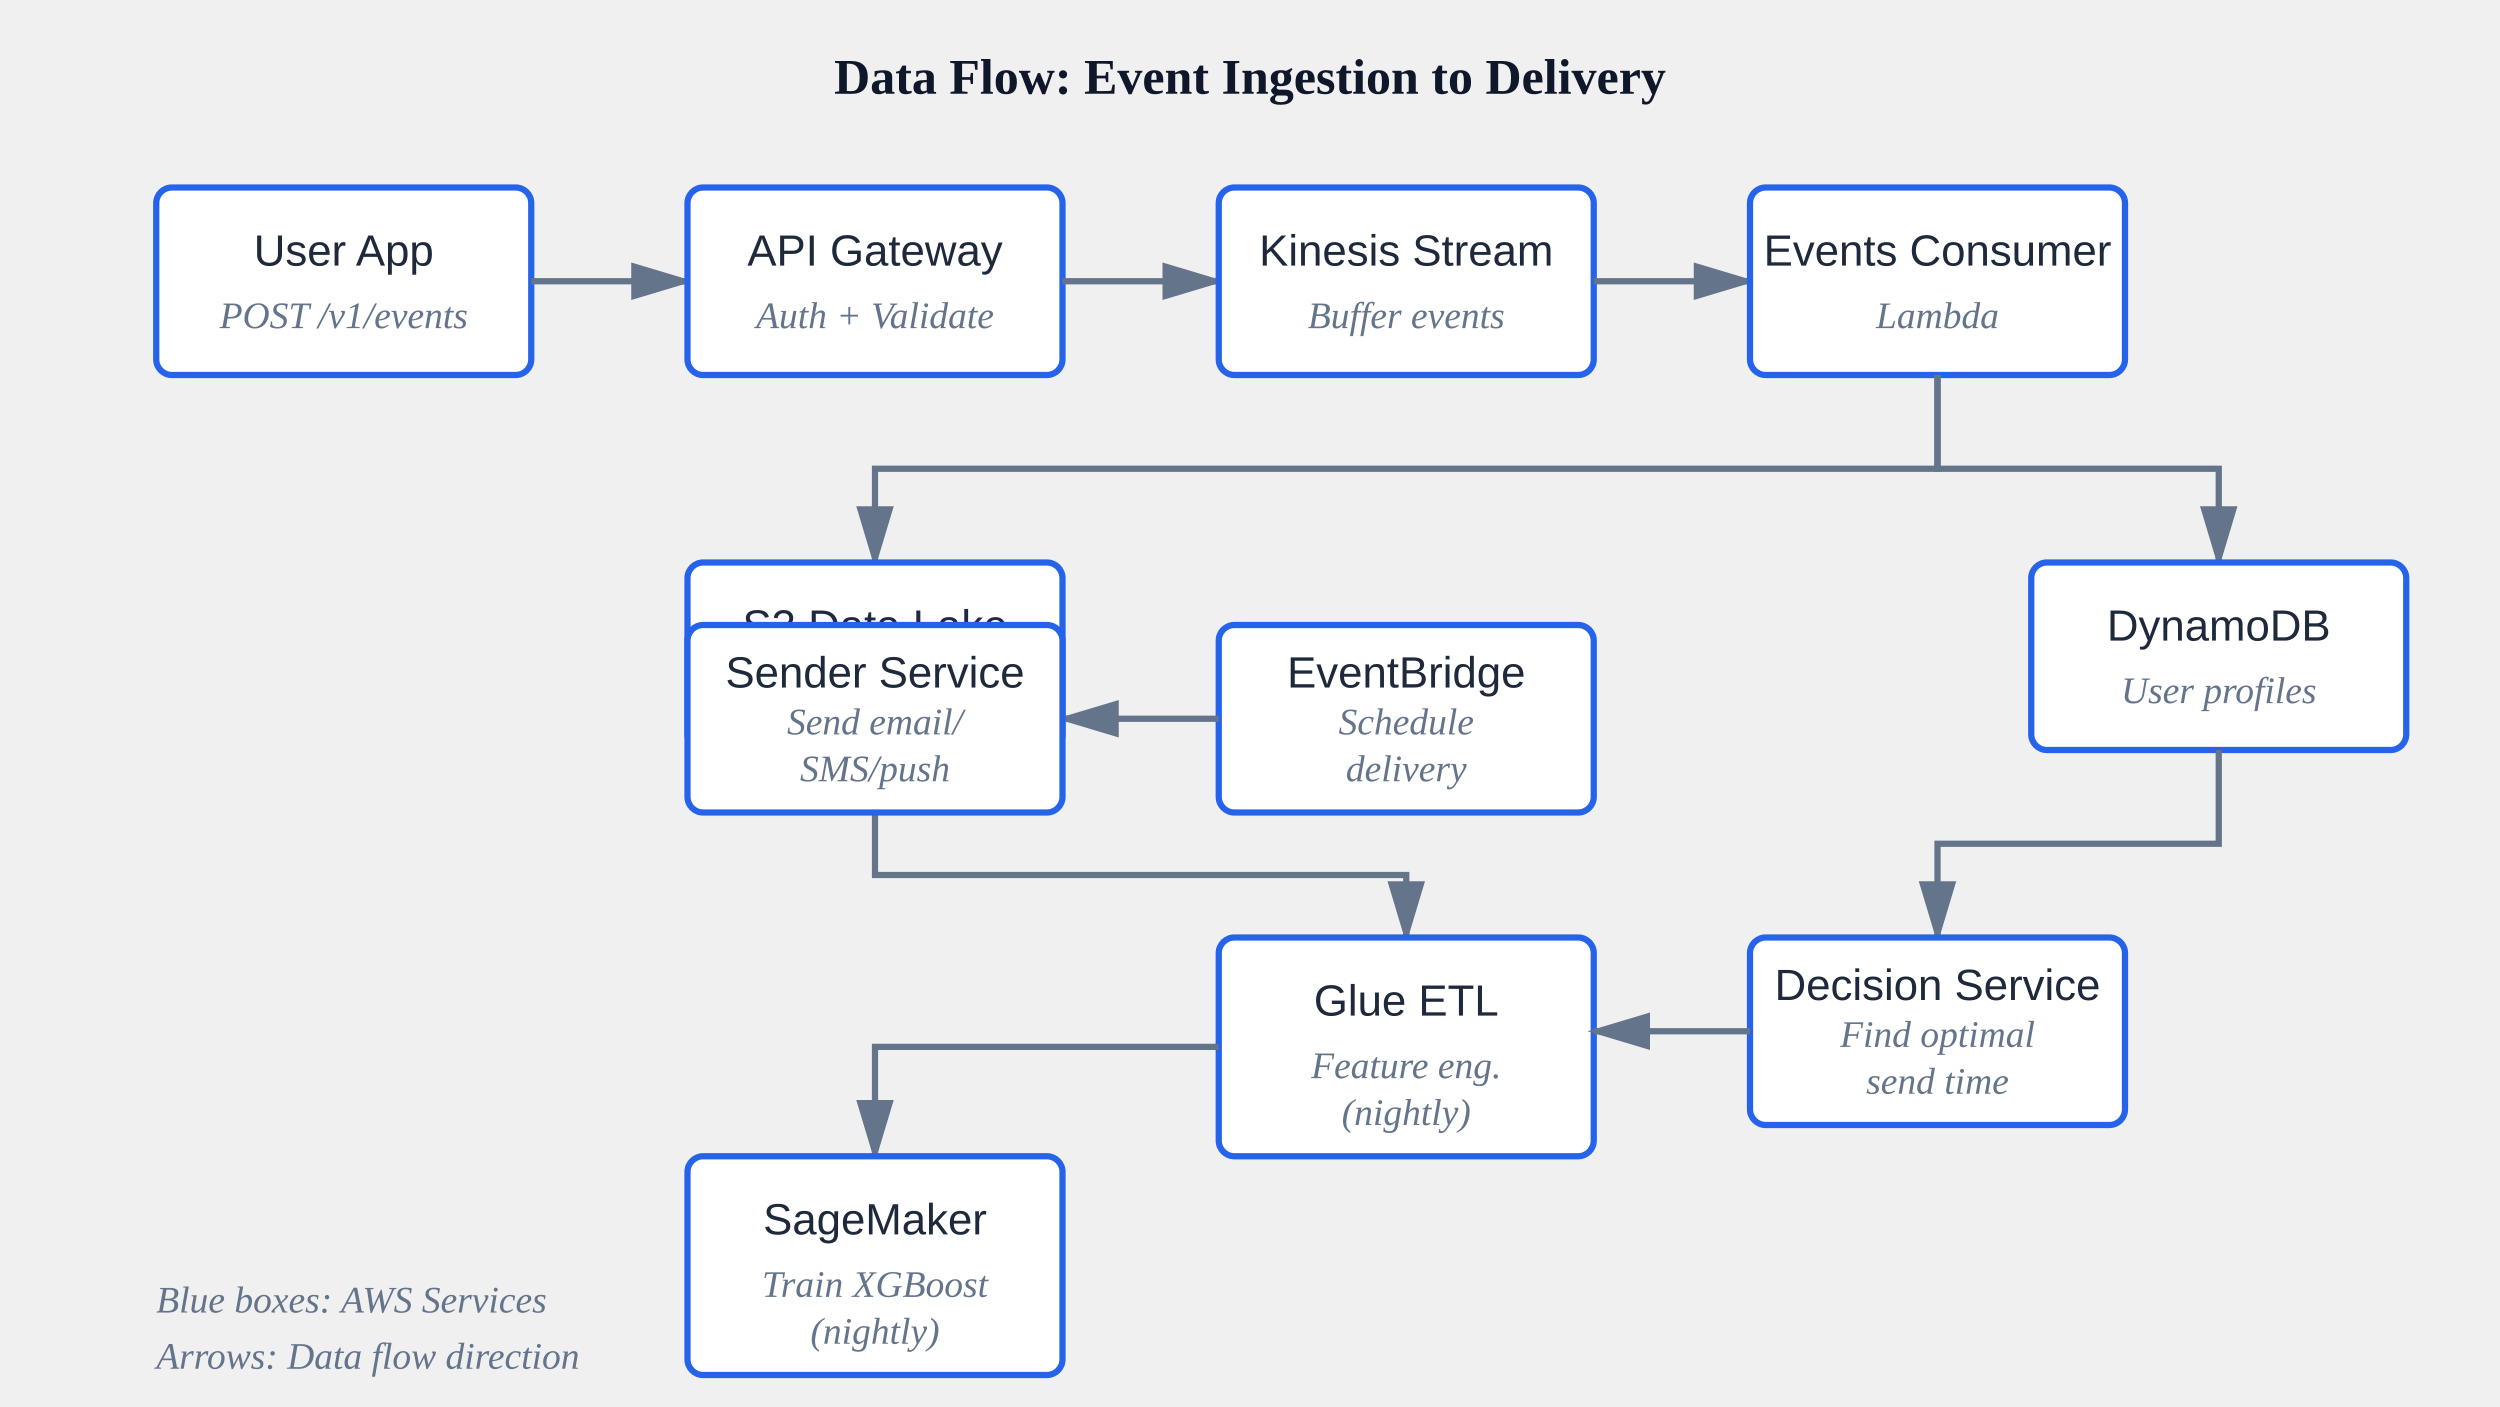
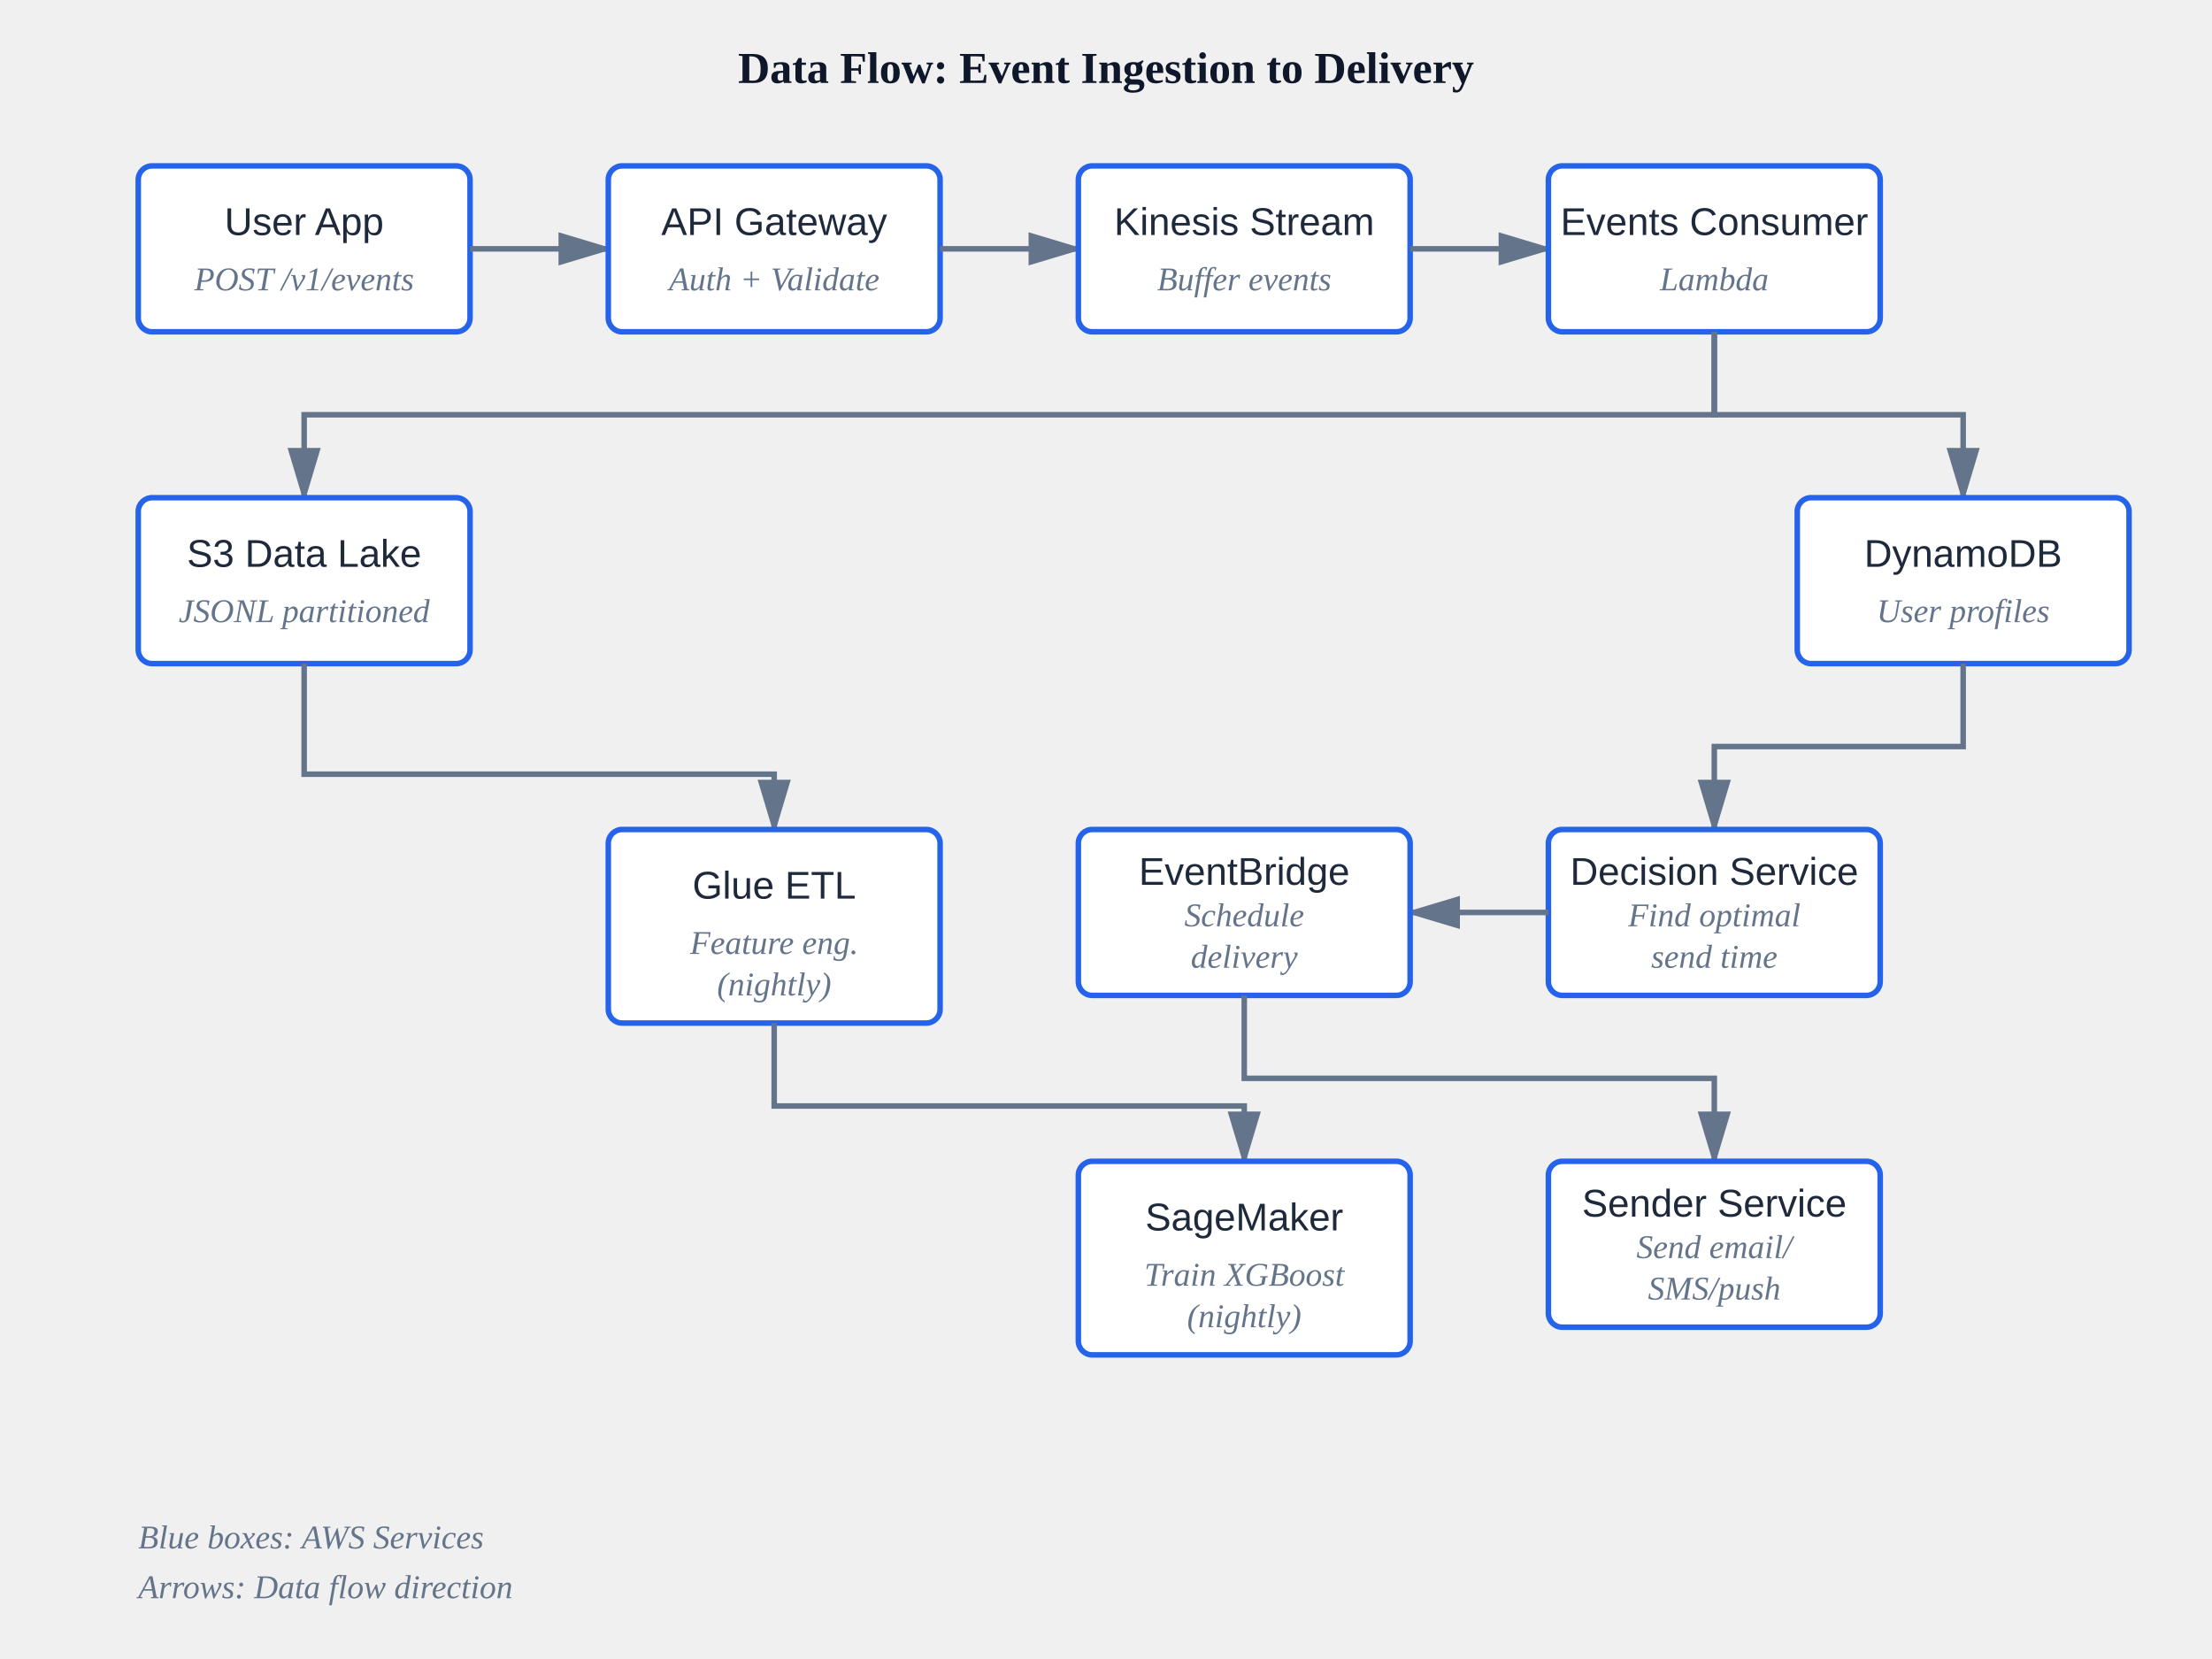
- <svg xmlns="http://www.w3.org/2000/svg" viewBox="0 0 800 450">
+ <svg xmlns="http://www.w3.org/2000/svg" viewBox="0 0 800 600">
  <defs>
    <style>
      .box { fill: #ffffff; stroke: #2563eb; stroke-width: 2; }
      .text { fill: #1e293b; font-family: Arial, sans-serif; font-size: 14px; }
      .title { fill: #0f172a; font-weight: bold; font-size: 16px; }
      .arrow { stroke: #64748b; stroke-width: 2; fill: none; marker-end: url(#arrowhead); }
      .label { fill: #64748b; font-size: 12px; font-style: italic; }
    </style>
    <marker id="arrowhead" markerWidth="10" markerHeight="10" refX="9" refY="3" orient="auto">
      <polygon points="0 0, 10 3, 0 6" fill="#64748b" />
    </marker>
  </defs>
  <text x="400" y="30" class="title" text-anchor="middle">Data Flow: Event Ingestion to Delivery</text>
  <rect x="50" y="60" width="120" height="60" class="box" rx="5" />
  <text x="110" y="85" class="text" text-anchor="middle">User App</text>
  <text x="110" y="105" class="label" text-anchor="middle">POST /v1/events</text>
  <path d="M 170 90 L 220 90" class="arrow" />
  <rect x="220" y="60" width="120" height="60" class="box" rx="5" />
  <text x="280" y="85" class="text" text-anchor="middle">API Gateway</text>
  <text x="280" y="105" class="label" text-anchor="middle">Auth + Validate</text>
  <path d="M 340 90 L 390 90" class="arrow" />
  <rect x="390" y="60" width="120" height="60" class="box" rx="5" />
  <text x="450" y="85" class="text" text-anchor="middle">Kinesis Stream</text>
  <text x="450" y="105" class="label" text-anchor="middle">Buffer events</text>
  <path d="M 510 90 L 560 90" class="arrow" />
  <rect x="560" y="60" width="120" height="60" class="box" rx="5" />
  <text x="620" y="85" class="text" text-anchor="middle">Events Consumer</text>
  <text x="620" y="105" class="label" text-anchor="middle">Lambda</text>
-   <path d="M 620 120 L 620 150 L 280 150 L 280 180" class="arrow" />
-   <rect x="220" y="180" width="120" height="60" class="box" rx="5" />
-   <text x="280" y="205" class="text" text-anchor="middle">S3 Data Lake</text>
-   <text x="280" y="225" class="label" text-anchor="middle">JSONL partitioned</text>
+   <path d="M 620 120 L 620 150 L 110 150 L 110 180" class="arrow" />
+   <rect x="50" y="180" width="120" height="60" class="box" rx="5" />
+   <text x="110" y="205" class="text" text-anchor="middle">S3 Data Lake</text>
+   <text x="110" y="225" class="label" text-anchor="middle">JSONL partitioned</text>
  <path d="M 620 120 L 620 150 L 710 150 L 710 180" class="arrow" />
  <rect x="650" y="180" width="120" height="60" class="box" rx="5" />
  <text x="710" y="205" class="text" text-anchor="middle">DynamoDB</text>
  <text x="710" y="225" class="label" text-anchor="middle">User profiles</text>
-   <path d="M 280 240 L 280 280 L 450 280 L 450 300" class="arrow" />
-   <rect x="390" y="300" width="120" height="70" class="box" rx="5" />
-   <text x="450" y="325" class="text" text-anchor="middle">Glue ETL</text>
-   <text x="450" y="345" class="label" text-anchor="middle">Feature eng.</text>
-   <text x="450" y="360" class="label" text-anchor="middle">(nightly)</text>
-   <path d="M 390 335 L 280 335 L 280 370" class="arrow" />
-   <rect x="220" y="370" width="120" height="70" class="box" rx="5" />
-   <text x="280" y="395" class="text" text-anchor="middle">SageMaker</text>
-   <text x="280" y="415" class="label" text-anchor="middle">Train XGBoost</text>
-   <text x="280" y="430" class="label" text-anchor="middle">(nightly)</text>
+   <path d="M 110 240 L 110 280 L 280 280 L 280 300" class="arrow" />
+   <rect x="220" y="300" width="120" height="70" class="box" rx="5" />
+   <text x="280" y="325" class="text" text-anchor="middle">Glue ETL</text>
+   <text x="280" y="345" class="label" text-anchor="middle">Feature eng.</text>
+   <text x="280" y="360" class="label" text-anchor="middle">(nightly)</text>
+   <path d="M 280 370 L 280 400 L 450 400 L 450 420" class="arrow" />
+   <rect x="390" y="420" width="120" height="70" class="box" rx="5" />
+   <text x="450" y="445" class="text" text-anchor="middle">SageMaker</text>
+   <text x="450" y="465" class="label" text-anchor="middle">Train XGBoost</text>
+   <text x="450" y="480" class="label" text-anchor="middle">(nightly)</text>
  <path d="M 710 240 L 710 270 L 620 270 L 620 300" class="arrow" />
  <rect x="560" y="300" width="120" height="60" class="box" rx="5" />
  <text x="620" y="320" class="text" text-anchor="middle">Decision Service</text>
  <text x="620" y="335" class="label" text-anchor="middle">Find optimal</text>
  <text x="620" y="350" class="label" text-anchor="middle">send time</text>
  <path d="M 560 330 L 510 330" class="arrow" />
-   <rect x="390" y="200" width="120" height="60" class="box" rx="5" />
-   <text x="450" y="220" class="text" text-anchor="middle">EventBridge</text>
-   <text x="450" y="235" class="label" text-anchor="middle">Schedule</text>
-   <text x="450" y="250" class="label" text-anchor="middle">delivery</text>
-   <path d="M 390 230 L 340 230" class="arrow" />
-   <rect x="220" y="200" width="120" height="60" class="box" rx="5" />
-   <text x="280" y="220" class="text" text-anchor="middle">Sender Service</text>
-   <text x="280" y="235" class="label" text-anchor="middle">Send email/</text>
-   <text x="280" y="250" class="label" text-anchor="middle">SMS/push</text>
-   <text x="50" y="420" class="label">Blue boxes: AWS Services</text>
-   <text x="50" y="438" class="label">Arrows: Data flow direction</text>
+   <rect x="390" y="300" width="120" height="60" class="box" rx="5" />
+   <text x="450" y="320" class="text" text-anchor="middle">EventBridge</text>
+   <text x="450" y="335" class="label" text-anchor="middle">Schedule</text>
+   <text x="450" y="350" class="label" text-anchor="middle">delivery</text>
+   <path d="M 450 360 L 450 390 L 620 390 L 620 420" class="arrow" />
+   <rect x="560" y="420" width="120" height="60" class="box" rx="5" />
+   <text x="620" y="440" class="text" text-anchor="middle">Sender Service</text>
+   <text x="620" y="455" class="label" text-anchor="middle">Send email/</text>
+   <text x="620" y="470" class="label" text-anchor="middle">SMS/push</text>
+   <text x="50" y="560" class="label">Blue boxes: AWS Services</text>
+   <text x="50" y="578" class="label">Arrows: Data flow direction</text>
</svg>
